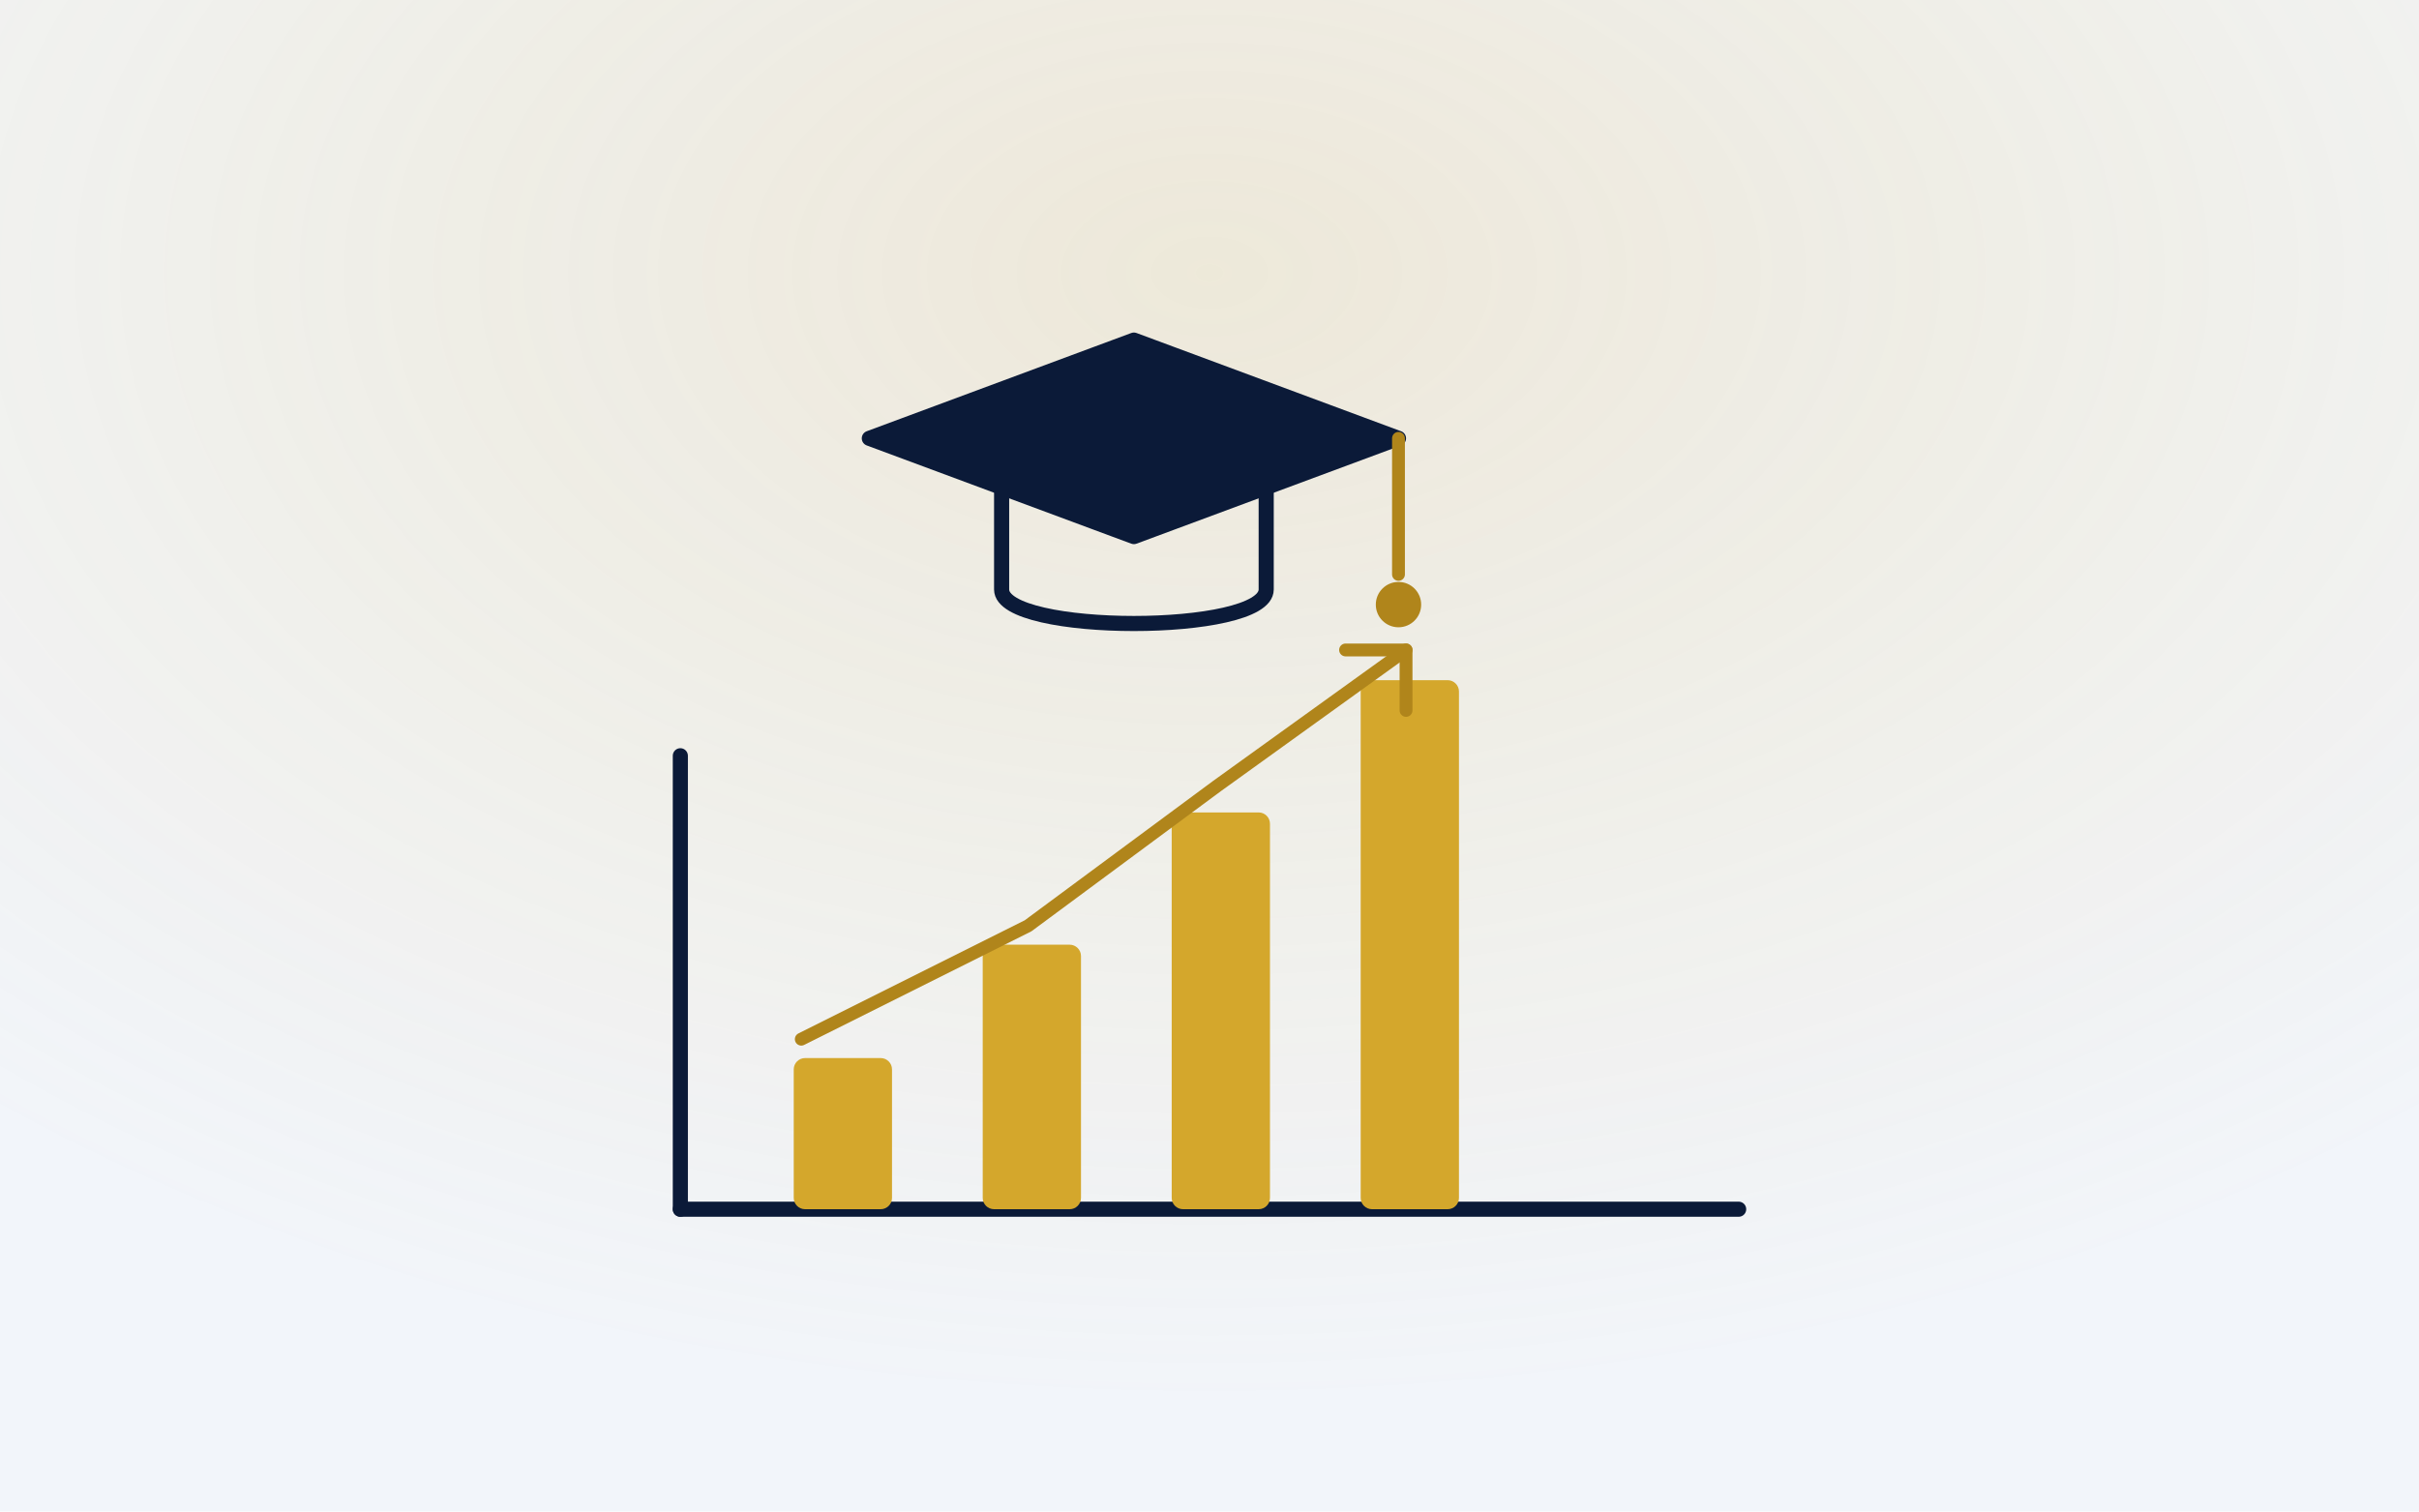
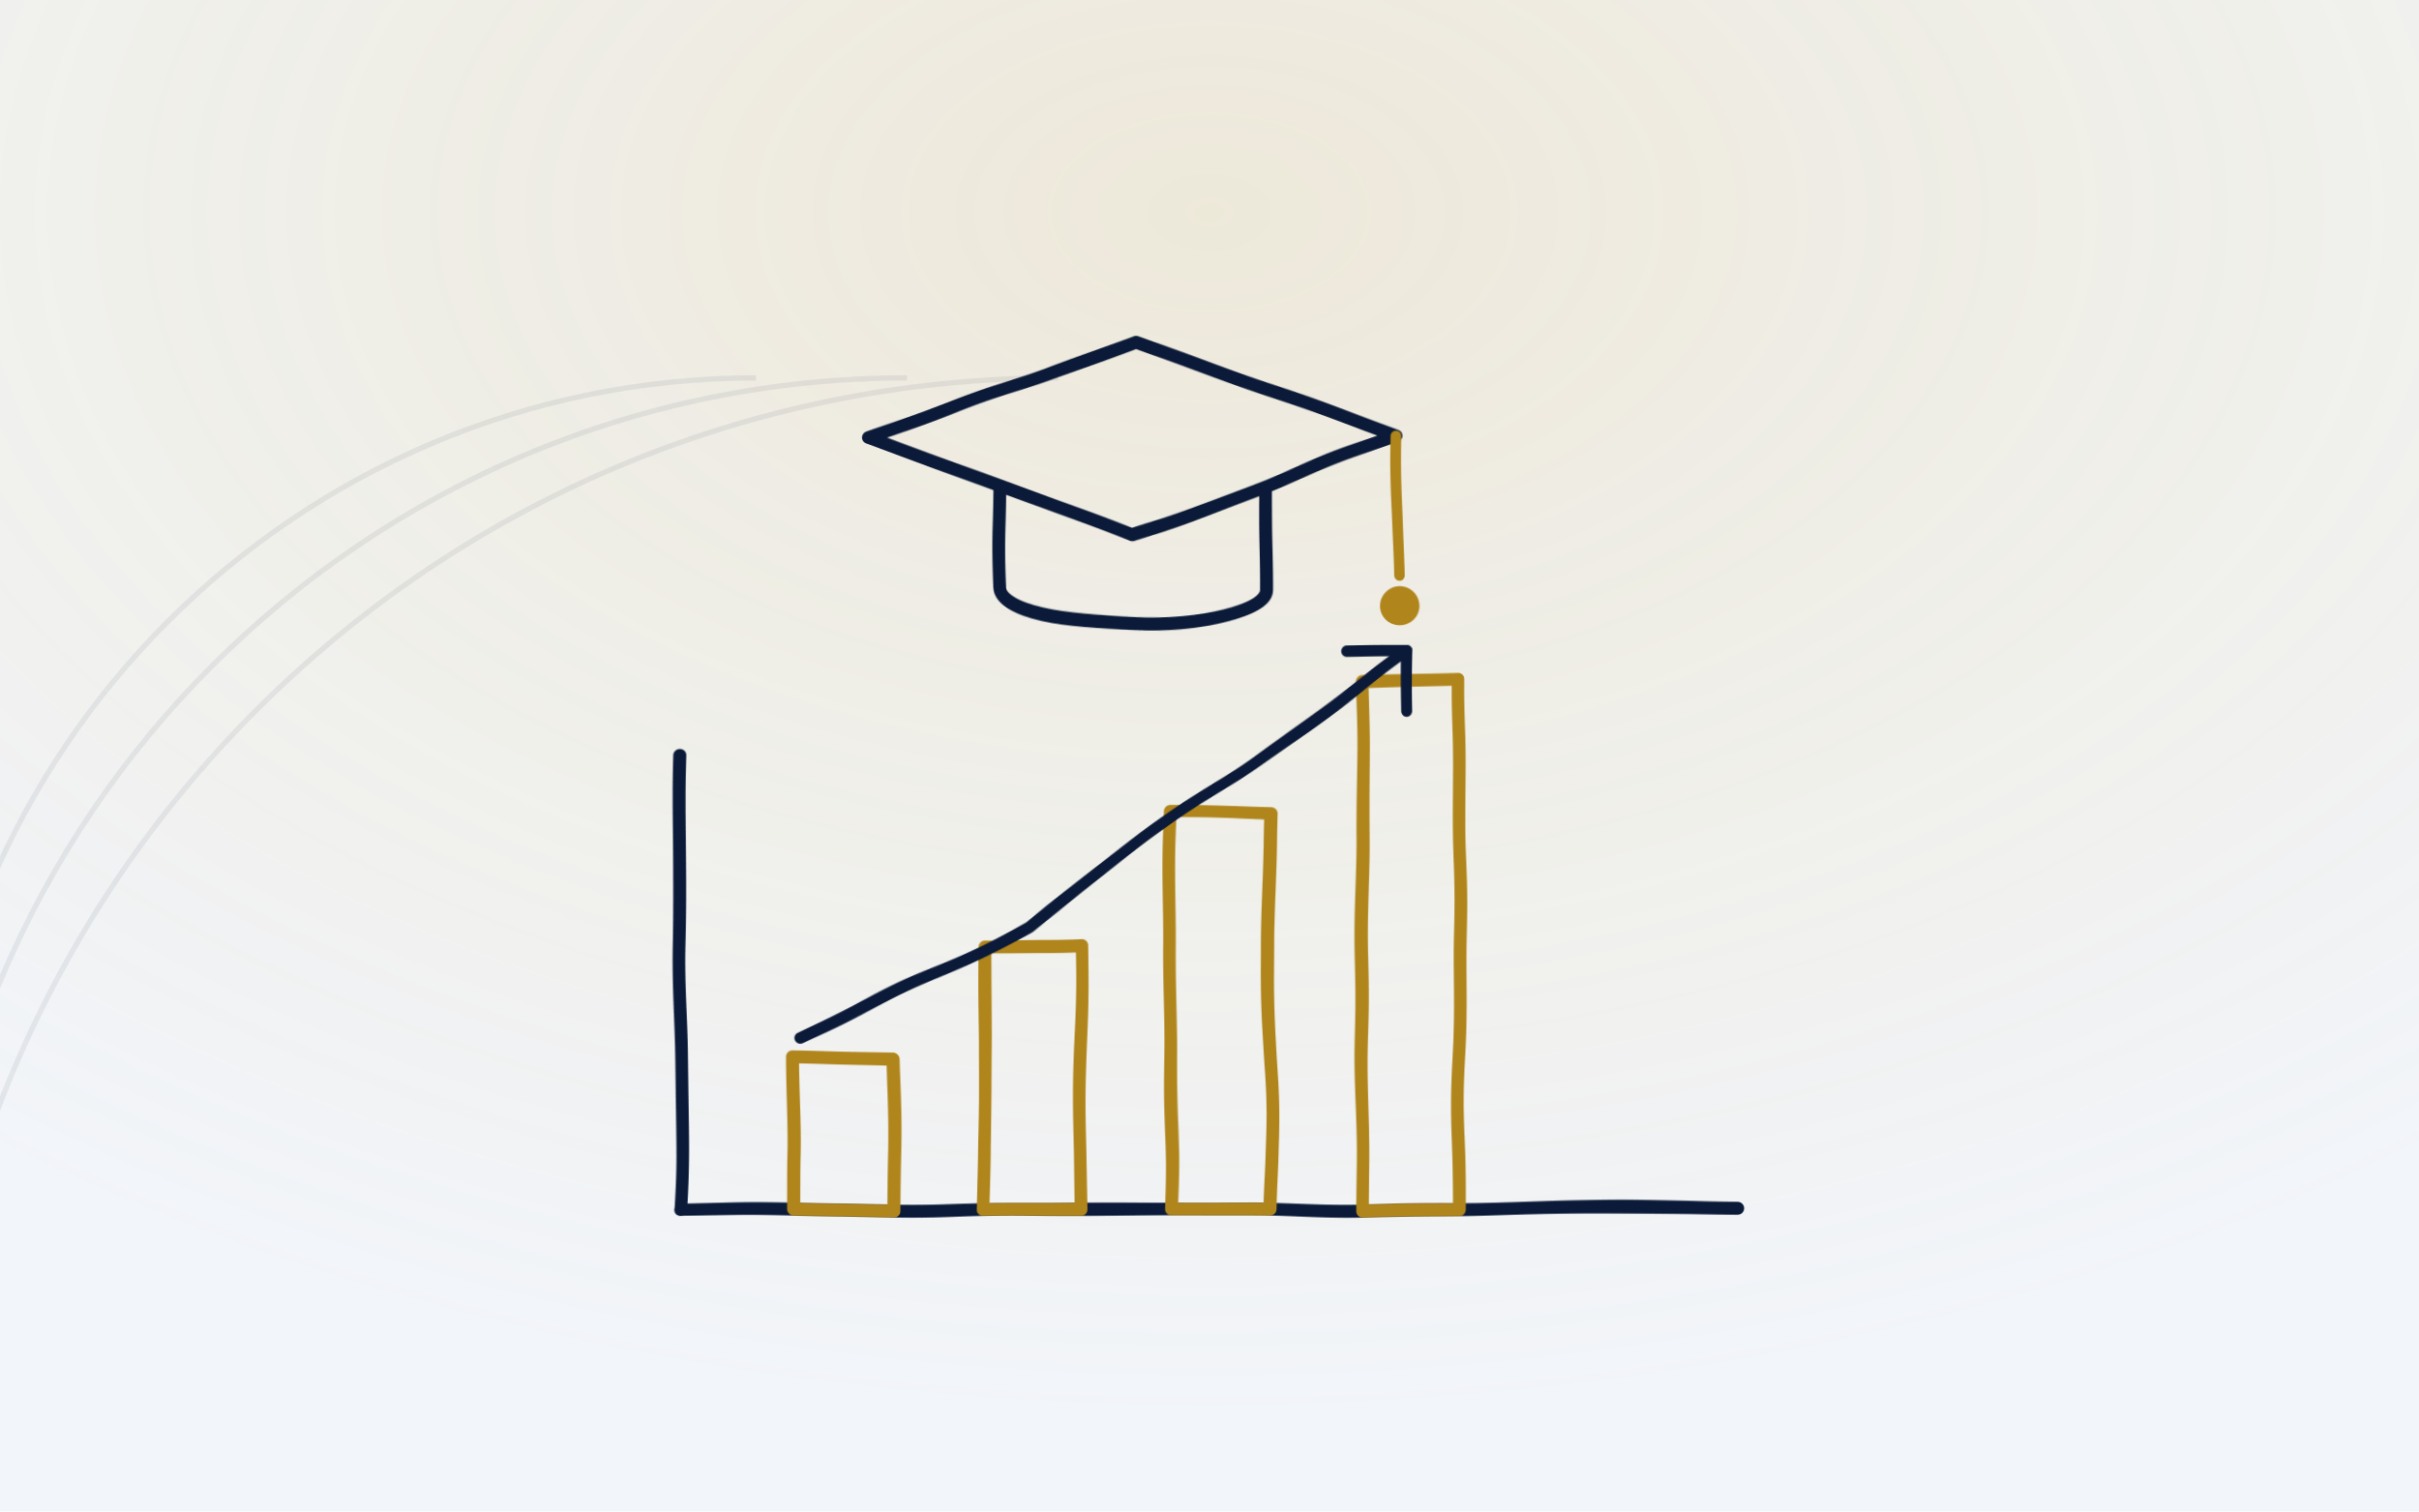
<svg xmlns="http://www.w3.org/2000/svg" viewBox="0 0 640 400" width="640" height="400">
  <defs>
-     <radialGradient id="satGlow" cx="50%" cy="18%" r="75%">
+     <radialGradient id="satGlow" cx="50%" cy="14%" r="80%">
      <stop offset="0" stop-color="#d4a72c" stop-opacity="0.16" />
      <stop offset="1" stop-color="#d4a72c" stop-opacity="0" />
    </radialGradient>
+     <filter id="cardInk" x="-20%" y="-20%" width="140%" height="140%">
+       <feTurbulence type="fractalNoise" baseFrequency="0.018" numOctaves="2" seed="11" result="n" />
+       <feDisplacementMap in="SourceGraphic" in2="n" scale="3.2" />
+     </filter>
  </defs>
  <rect width="640" height="400" fill="#f2f5fa" />
  <rect width="640" height="400" fill="url(#satGlow)" />
-   <g transform="translate(230,90)">
-     <path d="M0 26 L70 0 L140 26 L70 52 Z" fill="#0b1a38" stroke="#0b1a38" stroke-width="4" stroke-linejoin="round" />
-     <path d="M35 40 L35 66 C35 78 105 78 105 66 L105 40" fill="none" stroke="#0b1a38" stroke-width="4" stroke-linecap="round" stroke-linejoin="round" />
-     <line x1="140" y1="26" x2="140" y2="62" stroke="#b0851b" stroke-width="3.4" stroke-linecap="round" />
-     <circle cx="140" cy="70" r="6" fill="#b0851b" />
+   <g fill="none" stroke="#0b1a38" stroke-opacity="0.07" stroke-width="1.4">
+     <path d="M-20 400 A 300 300 0 0 1 280 100" />
+     <path d="M-20 360 A 260 260 0 0 1 240 100" />
+     <path d="M-20 320 A 220 220 0 0 1 200 100" />
  </g>
-   <g stroke="#0b1a38" stroke-width="4" stroke-linecap="round">
-     <line x1="180" y1="320" x2="460" y2="320" />
-     <line x1="180" y1="320" x2="180" y2="200" />
+   <g filter="url(#cardInk)">
+     <g stroke="#0b1a38" stroke-width="3.4" fill="none" stroke-linejoin="round" stroke-linecap="round">
+       <path d="M230 116 L300 90 L370 116 L300 142 Z" />
+       <path d="M265 130 L265 156 C265 168 335 168 335 156 L335 130" />
+     </g>
+     <line x1="370" y1="116" x2="370" y2="152" stroke="#b0851b" stroke-width="2.8" stroke-linecap="round" />
+     <circle cx="370" cy="160" r="5.2" fill="#b0851b" />
+     <g stroke="#0b1a38" stroke-width="3.4" stroke-linecap="round">
+       <line x1="180" y1="320" x2="460" y2="320" />
+       <line x1="180" y1="320" x2="180" y2="200" />
+     </g>
+     <g fill="none" stroke="#b0851b" stroke-width="3.4" stroke-linejoin="round">
+       <rect x="210" y="280" width="26" height="40" />
+       <rect x="260" y="250" width="26" height="70" />
+       <rect x="310" y="215" width="26" height="105" />
+       <rect x="360" y="180" width="26" height="140" />
+     </g>
+     <path d="M212 275 L272 245 L322 208 L372 172" fill="none" stroke="#0b1a38" stroke-width="3" stroke-linecap="round" stroke-linejoin="round" />
+     <path d="M356 172 L372 172 L372 188" fill="none" stroke="#0b1a38" stroke-width="3" stroke-linecap="round" stroke-linejoin="round" />
  </g>
-   <g fill="#d4a72c">
-     <rect x="210" y="280" width="26" height="40" rx="3" />
-     <rect x="260" y="250" width="26" height="70" rx="3" />
-     <rect x="310" y="215" width="26" height="105" rx="3" />
-     <rect x="360" y="180" width="26" height="140" rx="3" />
-   </g>
-   <path d="M212 275 L272 245 L322 208 L372 172" fill="none" stroke="#b0851b" stroke-width="3.4" stroke-linecap="round" stroke-linejoin="round" />
-   <path d="M356 172 L372 172 L372 188" fill="none" stroke="#b0851b" stroke-width="3.4" stroke-linecap="round" stroke-linejoin="round" />
</svg>
